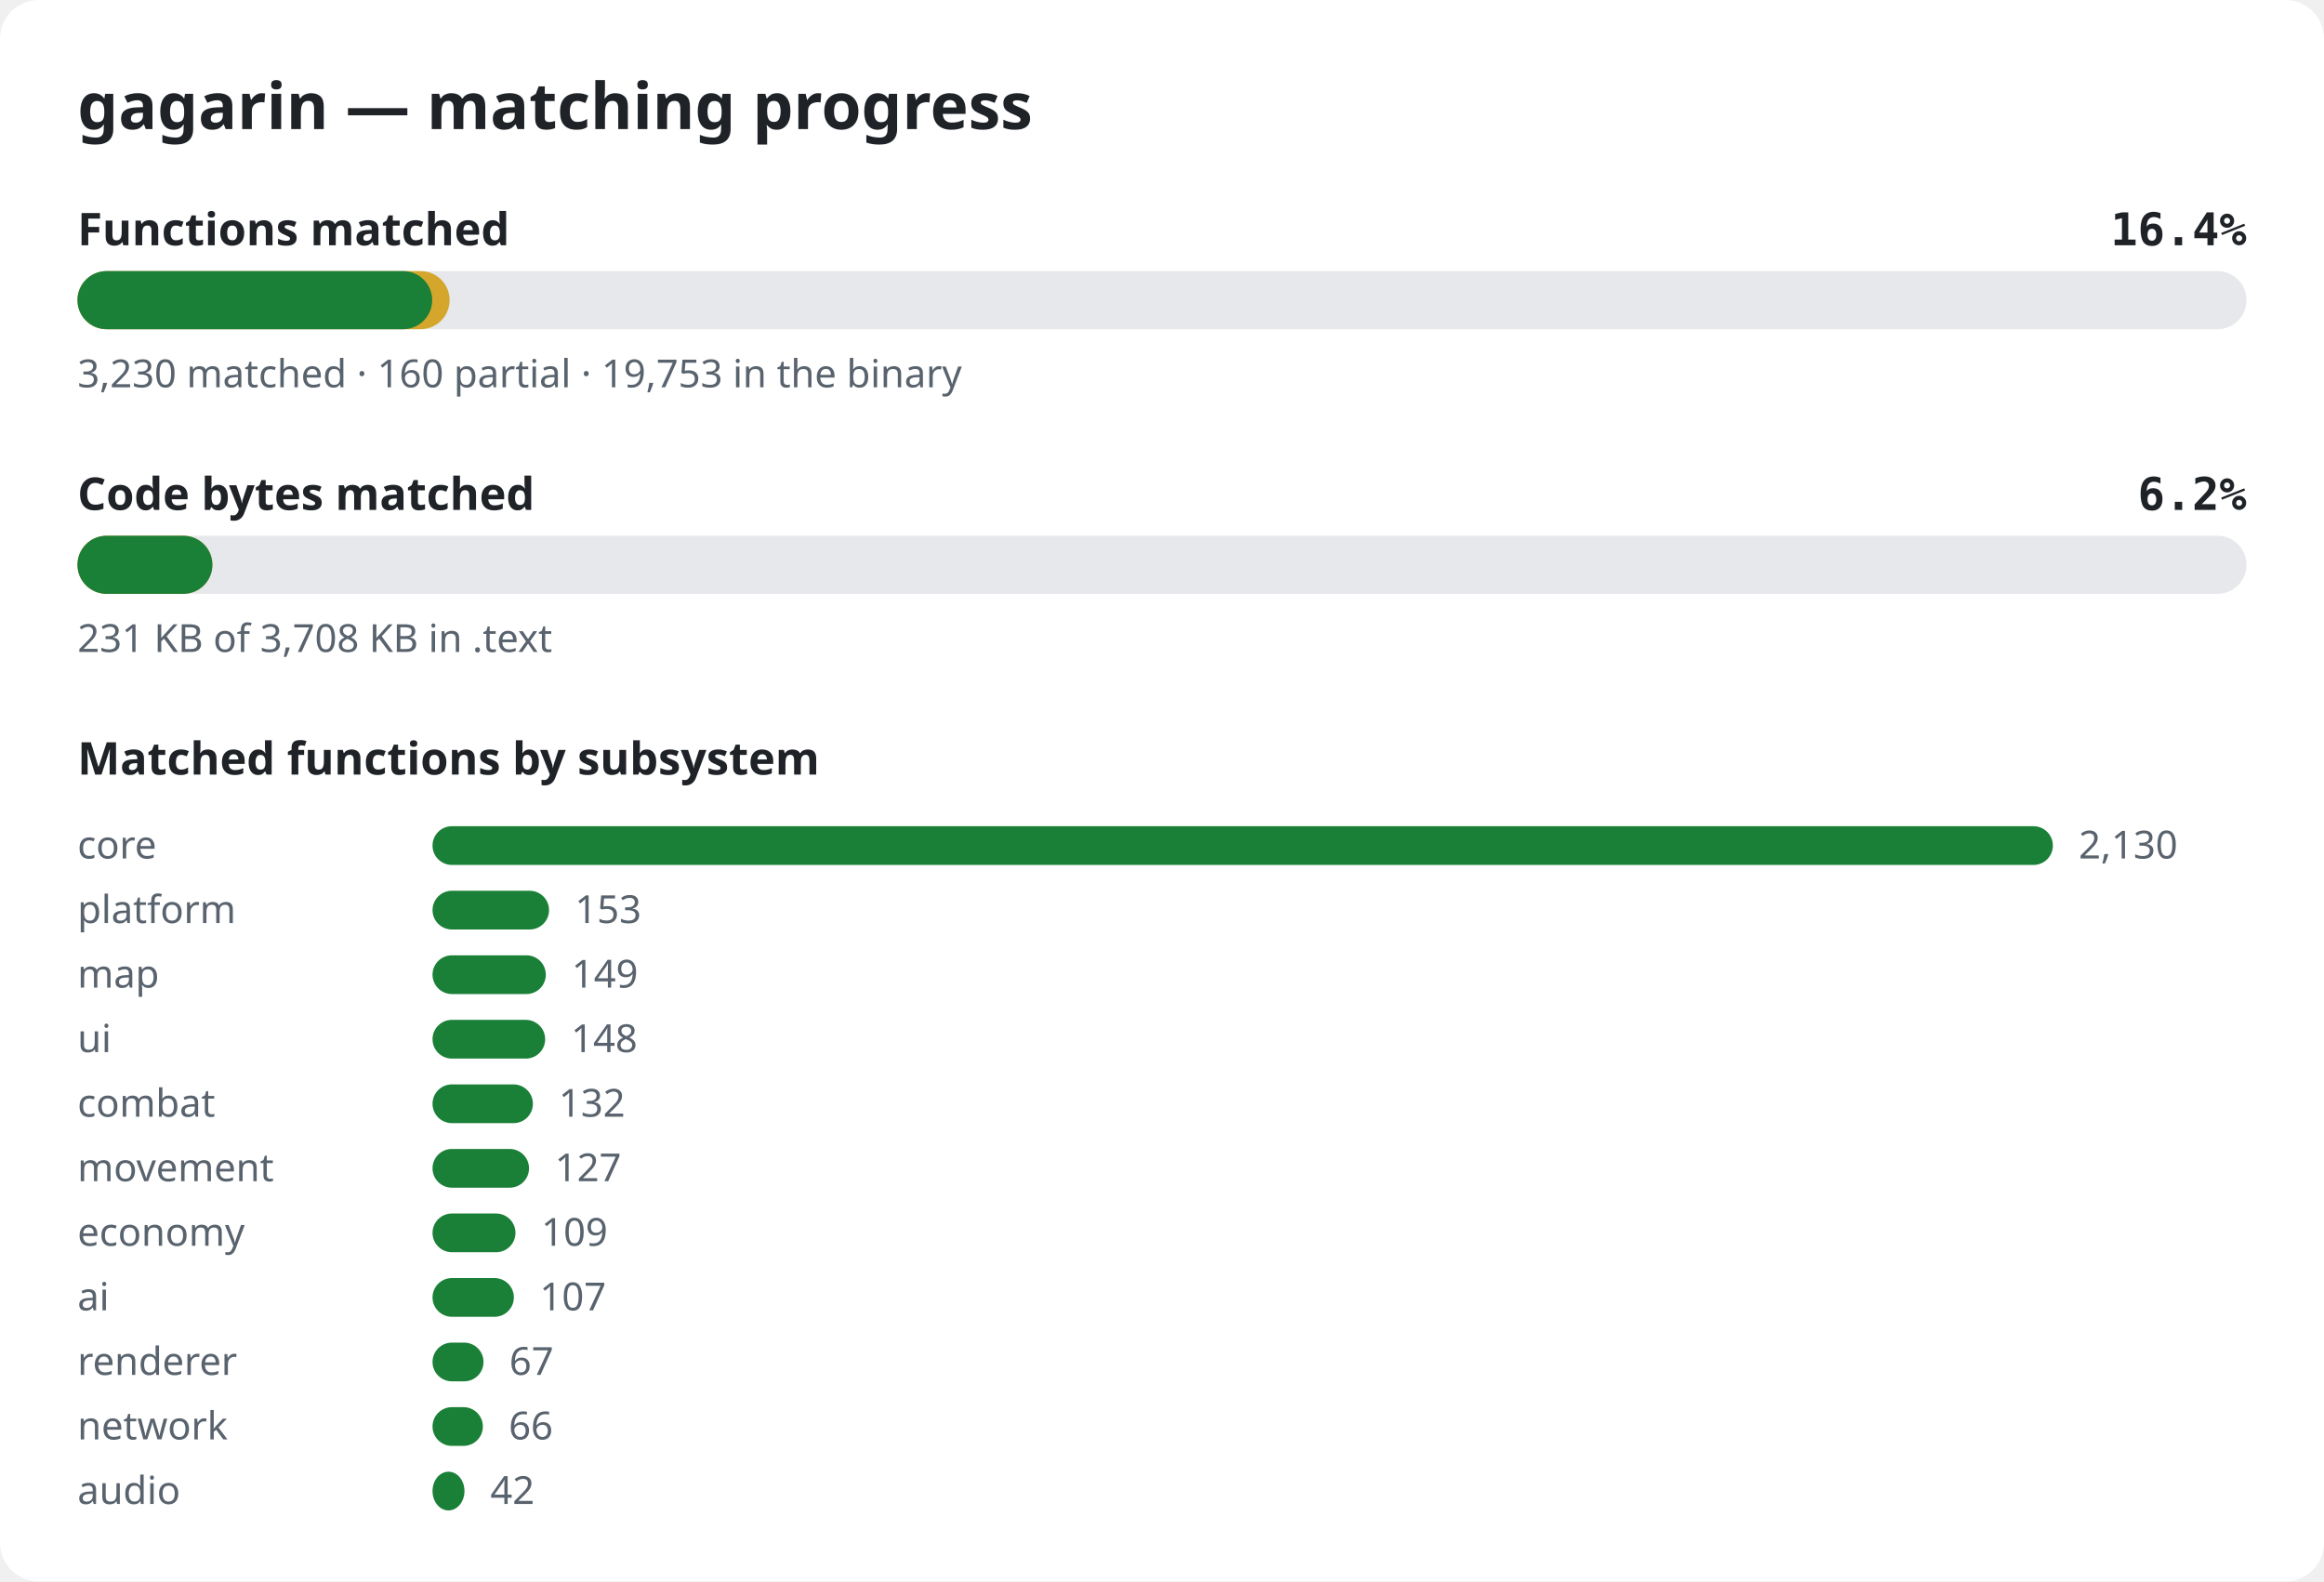
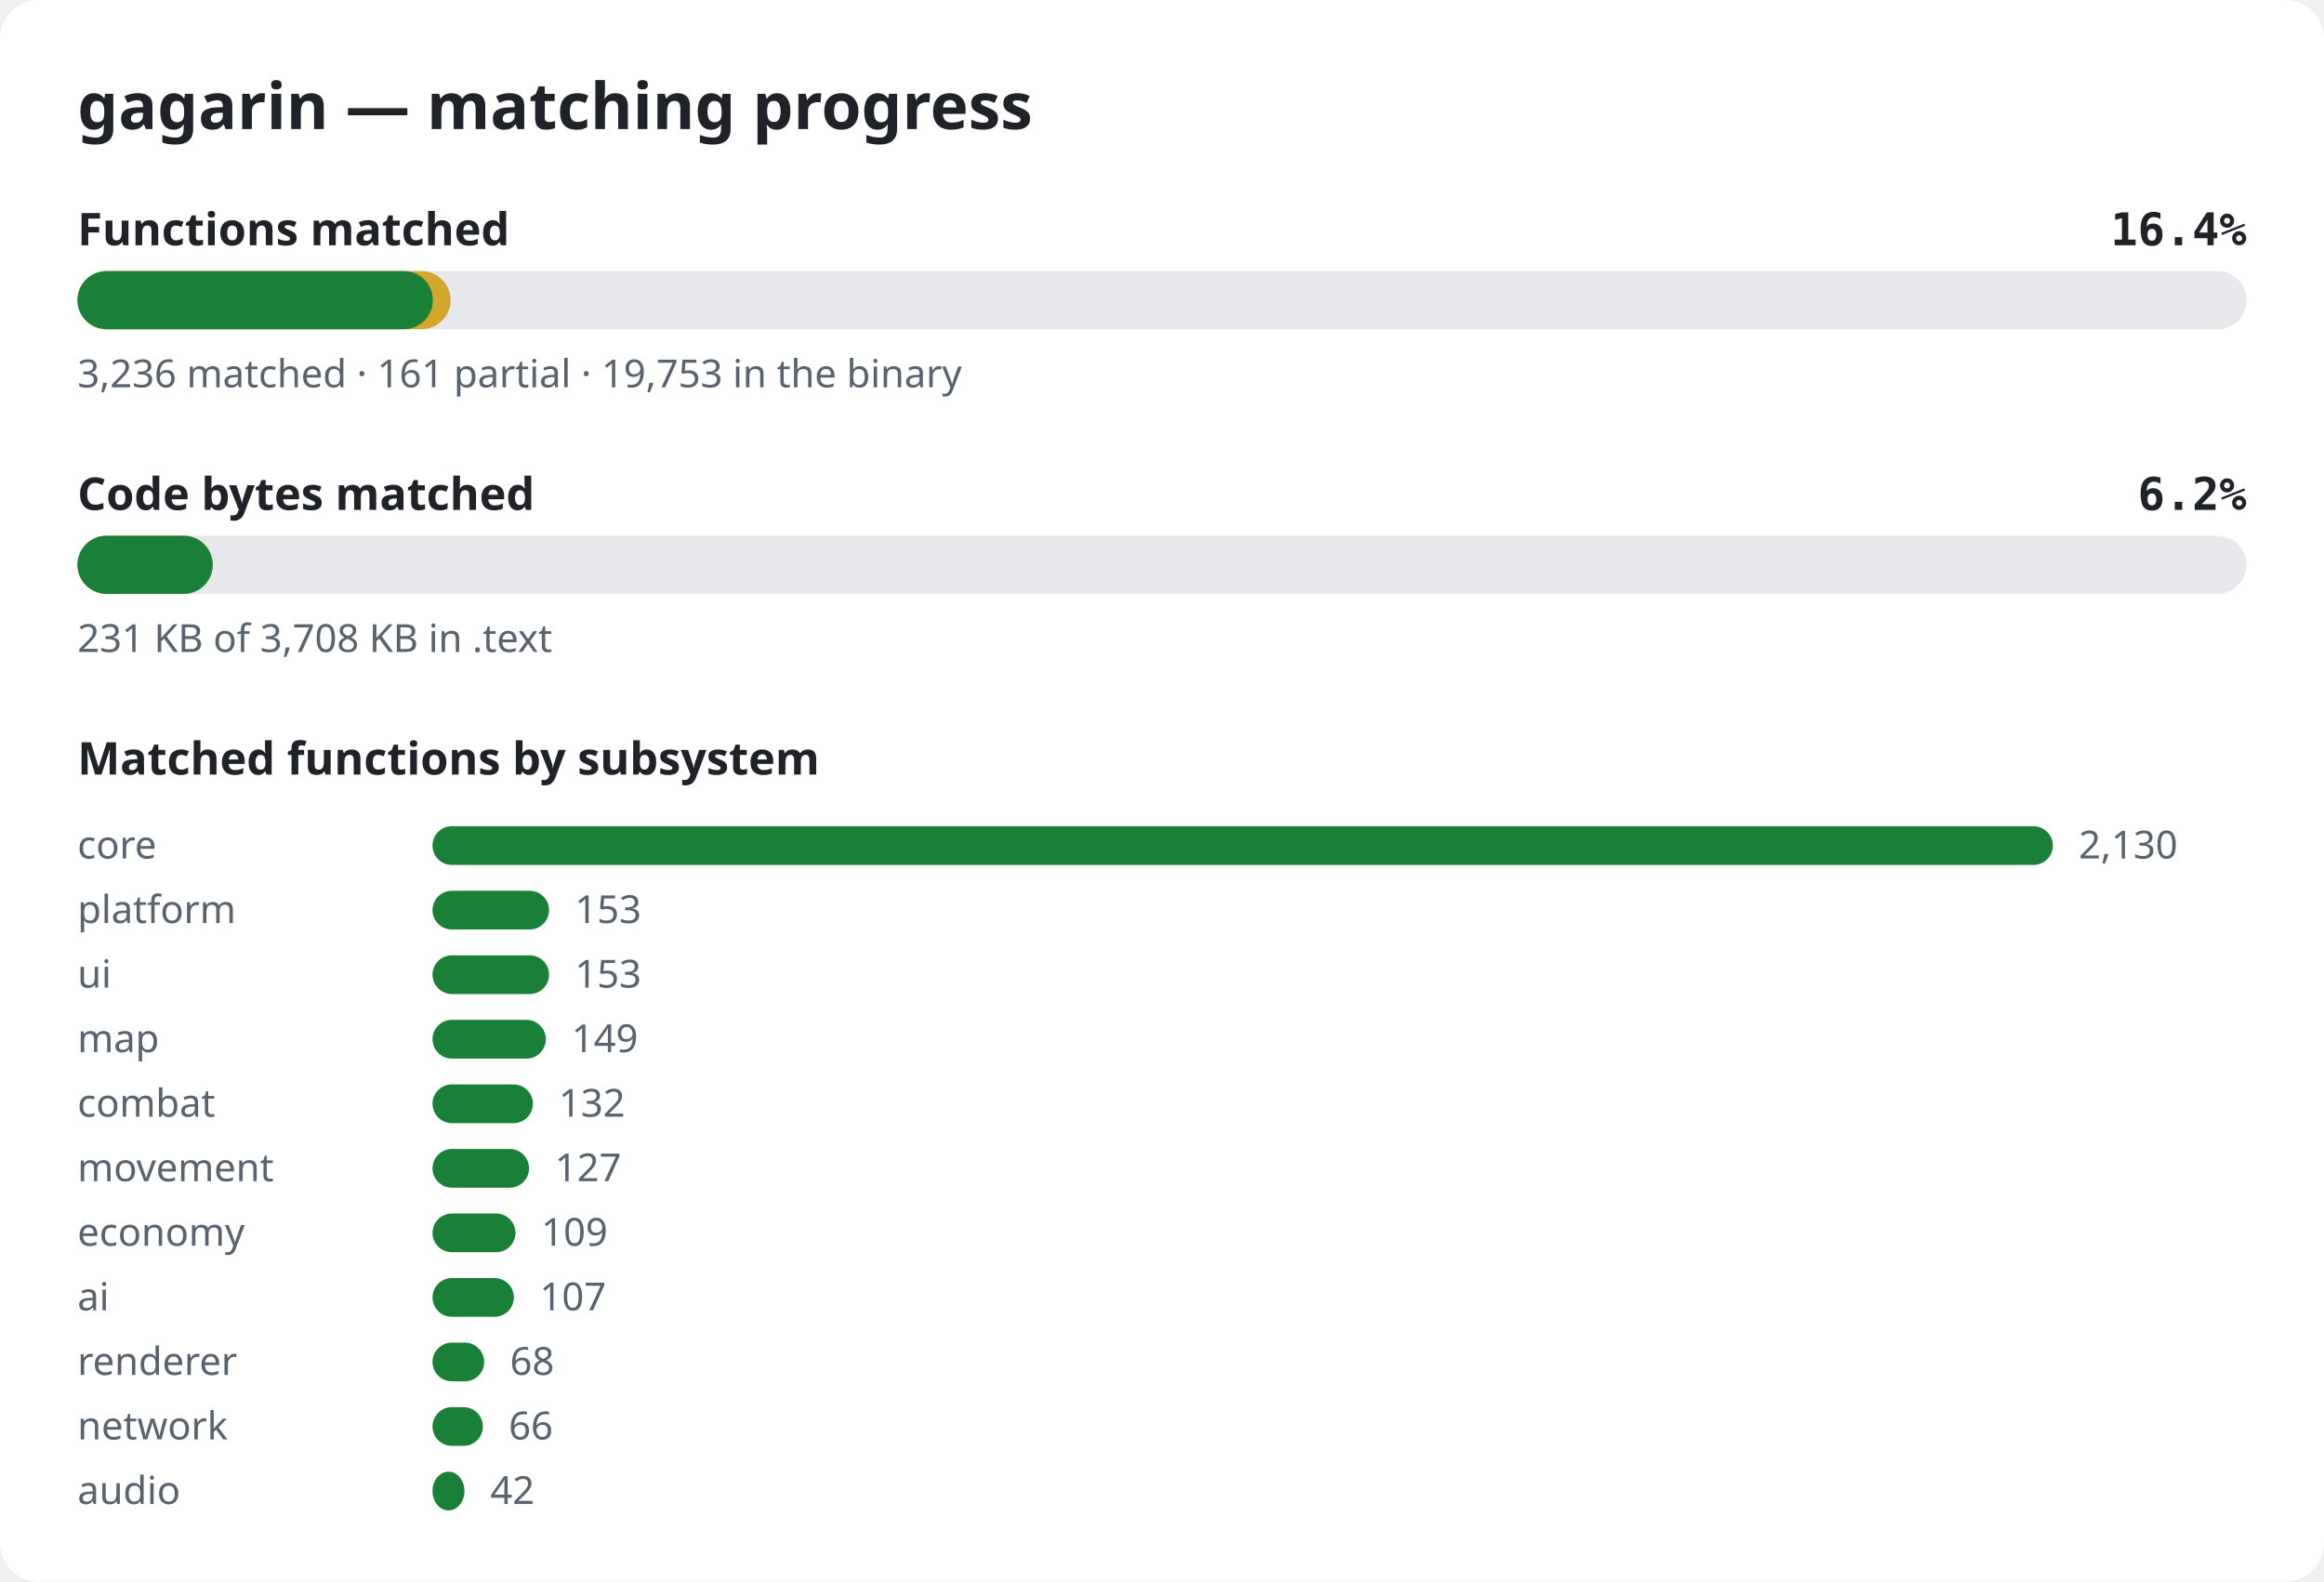
<svg xmlns="http://www.w3.org/2000/svg" width="720" height="490" viewBox="0 0 720 490" role="img" aria-label="gagarin matching progress">
  <style>.bg{fill:#ffffff}.title{font:600 20px sans-serif;fill:#1f2328}.label{font:600 14px sans-serif;fill:#1f2328}.pct{font:600 14px monospace;fill:#1f2328}.note{font:12px sans-serif;fill:#59636e}.track{fill:#e6e8eb}.done{fill:#1a7f37}.partial{fill:#d4a72c}@media (prefers-color-scheme: dark){.bg{fill:#0d1117}.title,.label,.pct{fill:#e6edf3}.note{fill:#9198a1}.track{fill:#262c36}.done{fill:#3fb950}.partial{fill:#d29922}}</style>
  <rect width="720" height="490" rx="12" class="bg" />
  <text x="24" y="40" class="title">gagarin — matching progress</text>
  <text x="24" y="76" class="label">Functions matched</text>
  <text x="696" y="76" class="pct" text-anchor="end">16.4%</text>
  <rect x="24" y="84" width="672" height="18" rx="9" class="track" />
-   <rect x="24" y="84" width="115.3" height="18" rx="9" class="partial" />
-   <rect x="24" y="84" width="109.9" height="18" rx="9" class="done" />
-   <text x="24" y="120" class="note">3,230 matched · 160 partial · 19,753 in the binary</text>
+   <rect x="24" y="84" width="115.6" height="18" rx="9" class="partial" />
+   <rect x="24" y="84" width="110.1" height="18" rx="9" class="done" />
+   <text x="24" y="120" class="note">3,236 matched · 161 partial · 19,753 in the binary</text>
  <text x="24" y="158" class="label">Code bytes matched</text>
  <text x="696" y="158" class="pct" text-anchor="end">6.2%</text>
  <rect x="24" y="166" width="672" height="18" rx="9" class="track" />
-   <rect x="24" y="166" width="41.8" height="18" rx="9" class="partial" />
-   <rect x="24" y="166" width="41.8" height="18" rx="9" class="done" />
+   <rect x="24" y="166" width="41.9" height="18" rx="9" class="partial" />
+   <rect x="24" y="166" width="41.9" height="18" rx="9" class="done" />
  <text x="24" y="202" class="note">231 KB of 3,708 KB in .text</text>
  <text x="24" y="240" class="label">Matched functions by subsystem</text>
  <text x="24" y="266" class="note">core</text>
  <rect x="134" y="256" width="502.0" height="12" rx="6" class="done" />
  <text x="644.0" y="266" class="note">2,130</text>
  <text x="24" y="286" class="note">platform</text>
  <rect x="134" y="276" width="36.1" height="12" rx="6" class="done" />
  <text x="178.1" y="286" class="note">153</text>
-   <text x="24" y="306" class="note">map</text>
-   <rect x="134" y="296" width="35.1" height="12" rx="6" class="done" />
-   <text x="177.1" y="306" class="note">149</text>
-   <text x="24" y="326" class="note">ui</text>
-   <rect x="134" y="316" width="34.9" height="12" rx="6" class="done" />
-   <text x="176.9" y="326" class="note">148</text>
+   <text x="24" y="306" class="note">ui</text>
+   <rect x="134" y="296" width="36.1" height="12" rx="6" class="done" />
+   <text x="178.1" y="306" class="note">153</text>
+   <text x="24" y="326" class="note">map</text>
+   <rect x="134" y="316" width="35.1" height="12" rx="6" class="done" />
+   <text x="177.1" y="326" class="note">149</text>
  <text x="24" y="346" class="note">combat</text>
  <rect x="134" y="336" width="31.1" height="12" rx="6" class="done" />
  <text x="173.1" y="346" class="note">132</text>
  <text x="24" y="366" class="note">movement</text>
  <rect x="134" y="356" width="29.9" height="12" rx="6" class="done" />
  <text x="171.9" y="366" class="note">127</text>
  <text x="24" y="386" class="note">economy</text>
  <rect x="134" y="376" width="25.7" height="12" rx="6" class="done" />
  <text x="167.7" y="386" class="note">109</text>
  <text x="24" y="406" class="note">ai</text>
  <rect x="134" y="396" width="25.2" height="12" rx="6" class="done" />
  <text x="167.2" y="406" class="note">107</text>
  <text x="24" y="426" class="note">renderer</text>
-   <rect x="134" y="416" width="15.8" height="12" rx="6" class="done" />
-   <text x="157.8" y="426" class="note">67</text>
+   <rect x="134" y="416" width="16.0" height="12" rx="6" class="done" />
+   <text x="158.0" y="426" class="note">68</text>
  <text x="24" y="446" class="note">network</text>
  <rect x="134" y="436" width="15.6" height="12" rx="6" class="done" />
  <text x="157.6" y="446" class="note">66</text>
  <text x="24" y="466" class="note">audio</text>
  <rect x="134" y="456" width="9.9" height="12" rx="6" class="done" />
  <text x="151.9" y="466" class="note">42</text>
</svg>
